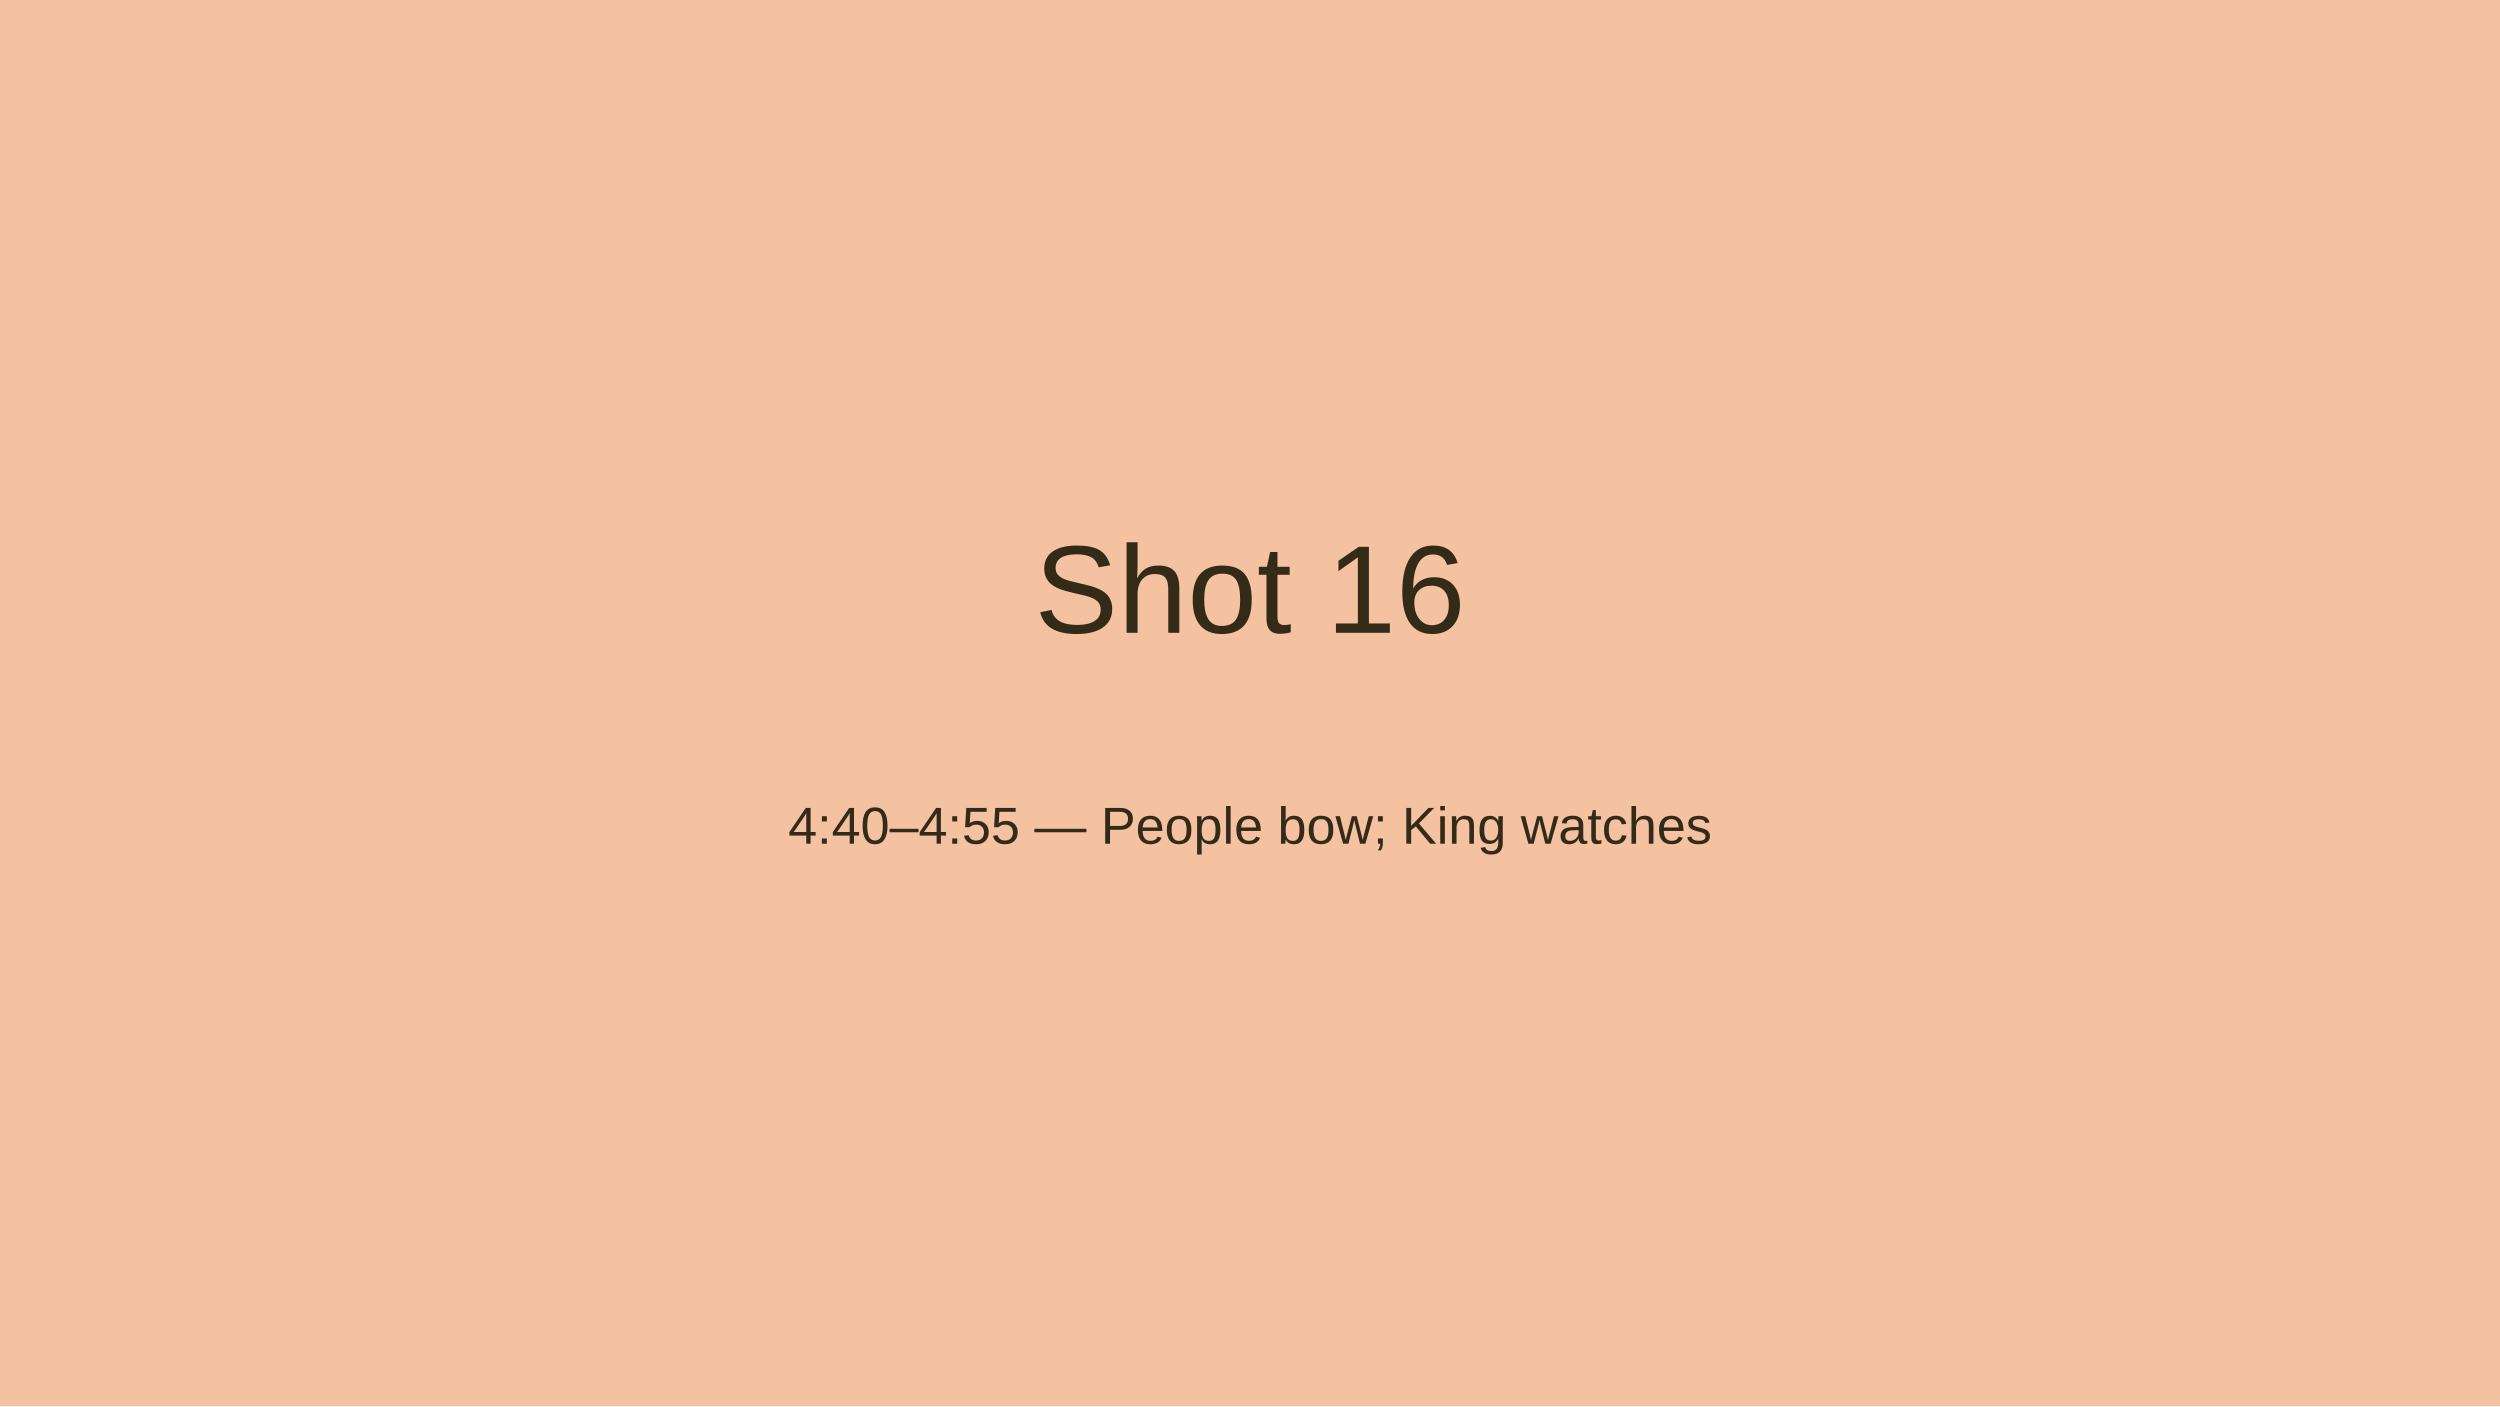
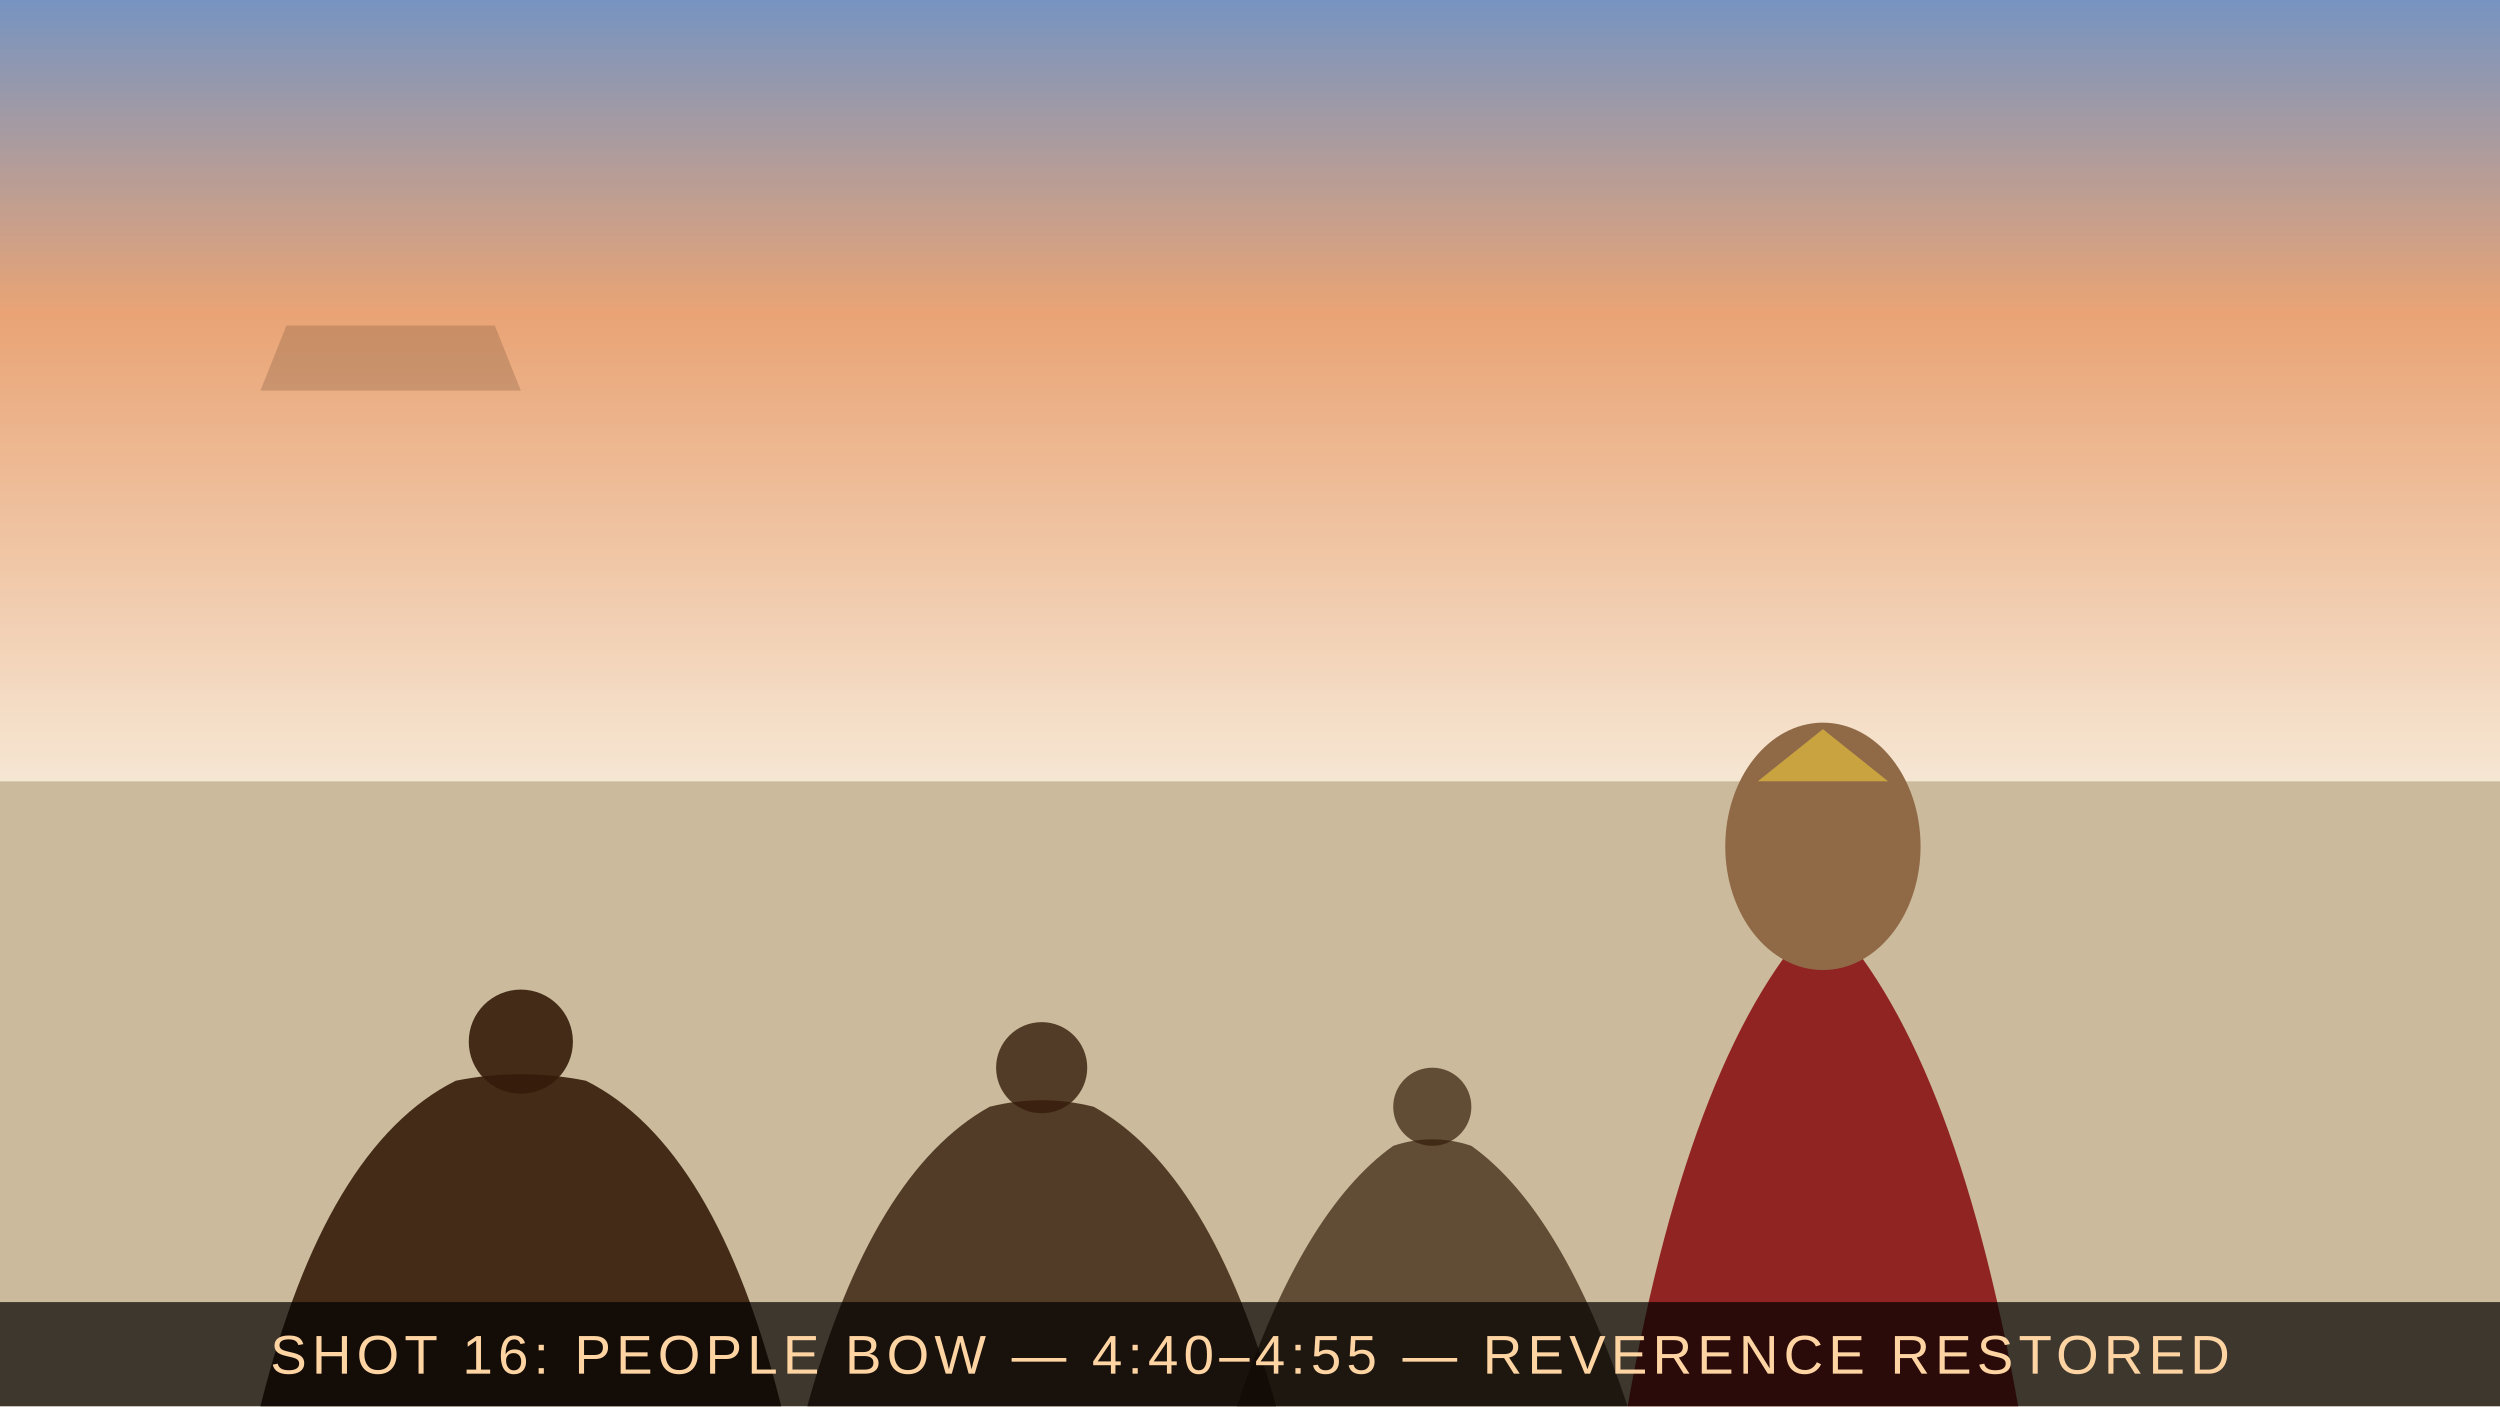
- <svg xmlns="http://www.w3.org/2000/svg" width="1920" height="1080">
-   <rect width="100%" height="100%" fill="#F4C2A0" />
-   <text x="50%" y="45%" font-family="Arial" font-size="96" fill="#332a18" text-anchor="middle">Shot 16</text>
-   <text x="50%" y="60%" font-family="Arial" font-size="40" fill="#332a18" text-anchor="middle">4:40–4:55 — People bow; King watches</text>
+ <svg xmlns="http://www.w3.org/2000/svg" width="1920" height="1080" viewBox="0 0 1920 1080">
+   <linearGradient id="dawnSky16" x1="0%" y1="0%" x2="0%" y2="100%">
+     <stop offset="0%" stop-color="#7090C0" />
+     <stop offset="40%" stop-color="#E8A070" />
+     <stop offset="100%" stop-color="#F5E6D3" />
+   </linearGradient>
+   <rect width="100%" height="600" fill="url(#dawnSky16)" />
+   <rect x="0" y="600" width="1920" height="480" fill="#C8B898" />
+   <g transform="translate(1400, 600) scale(1.0)">
+     <path d="M-150,480 Q-100,200 0,100 Q100,200 150,480 Z" fill="#8B1A1A" />
+     <ellipse cx="0" cy="50" rx="75" ry="95" fill="#8B6340" />
+     <path d="M-50,0 L0,-40 L50,0 Z" fill="#D4AF37" opacity="0.8" />
+   </g>
+   <g transform="translate(400, 1080)">
+     <path d="M-200,0 Q-150,-200 -50,-250 Q0,-260 50,-250 Q150,-200 200,0 Z" fill="#2A1200" opacity="0.9" />
+     <circle cx="0" cy="-280" r="40" fill="#2A1200" opacity="0.9" />
+   </g>
+   <g transform="translate(800, 1080)">
+     <path d="M-180,0 Q-130,-180 -40,-230 Q0,-240 40,-230 Q130,-180 180,0 Z" fill="#2A1200" opacity="0.8" />
+     <circle cx="0" cy="-260" r="35" fill="#2A1200" opacity="0.8" />
+   </g>
+   <g transform="translate(1100, 1080)">
+     <path d="M-150,0 Q-100,-150 -30,-200 Q0,-210 30,-200 Q100,-150 150,0 Z" fill="#2A1200" opacity="0.7" />
+     <circle cx="0" cy="-230" r="30" fill="#2A1200" opacity="0.7" />
+   </g>
+   <g transform="translate(200, 200) scale(1.0)">
+     <path d="M0,100 L200,100 L180,50 L20,50 Z" fill="#3D2210" opacity="0.2" />
+   </g>
+   <rect width="100%" height="100%" fill="#F5E6D3" opacity="0.05" />
+   <rect x="0" y="1000" width="1920" height="80" fill="#000" opacity="0.7" />
+   <text x="50%" y="1055" font-family="Arial, serif" font-size="42" fill="#FFD4A3" text-anchor="middle" letter-spacing="4">SHOT 16: PEOPLE BOW — 4:40–4:55 — REVERENCE RESTORED</text>
</svg>
